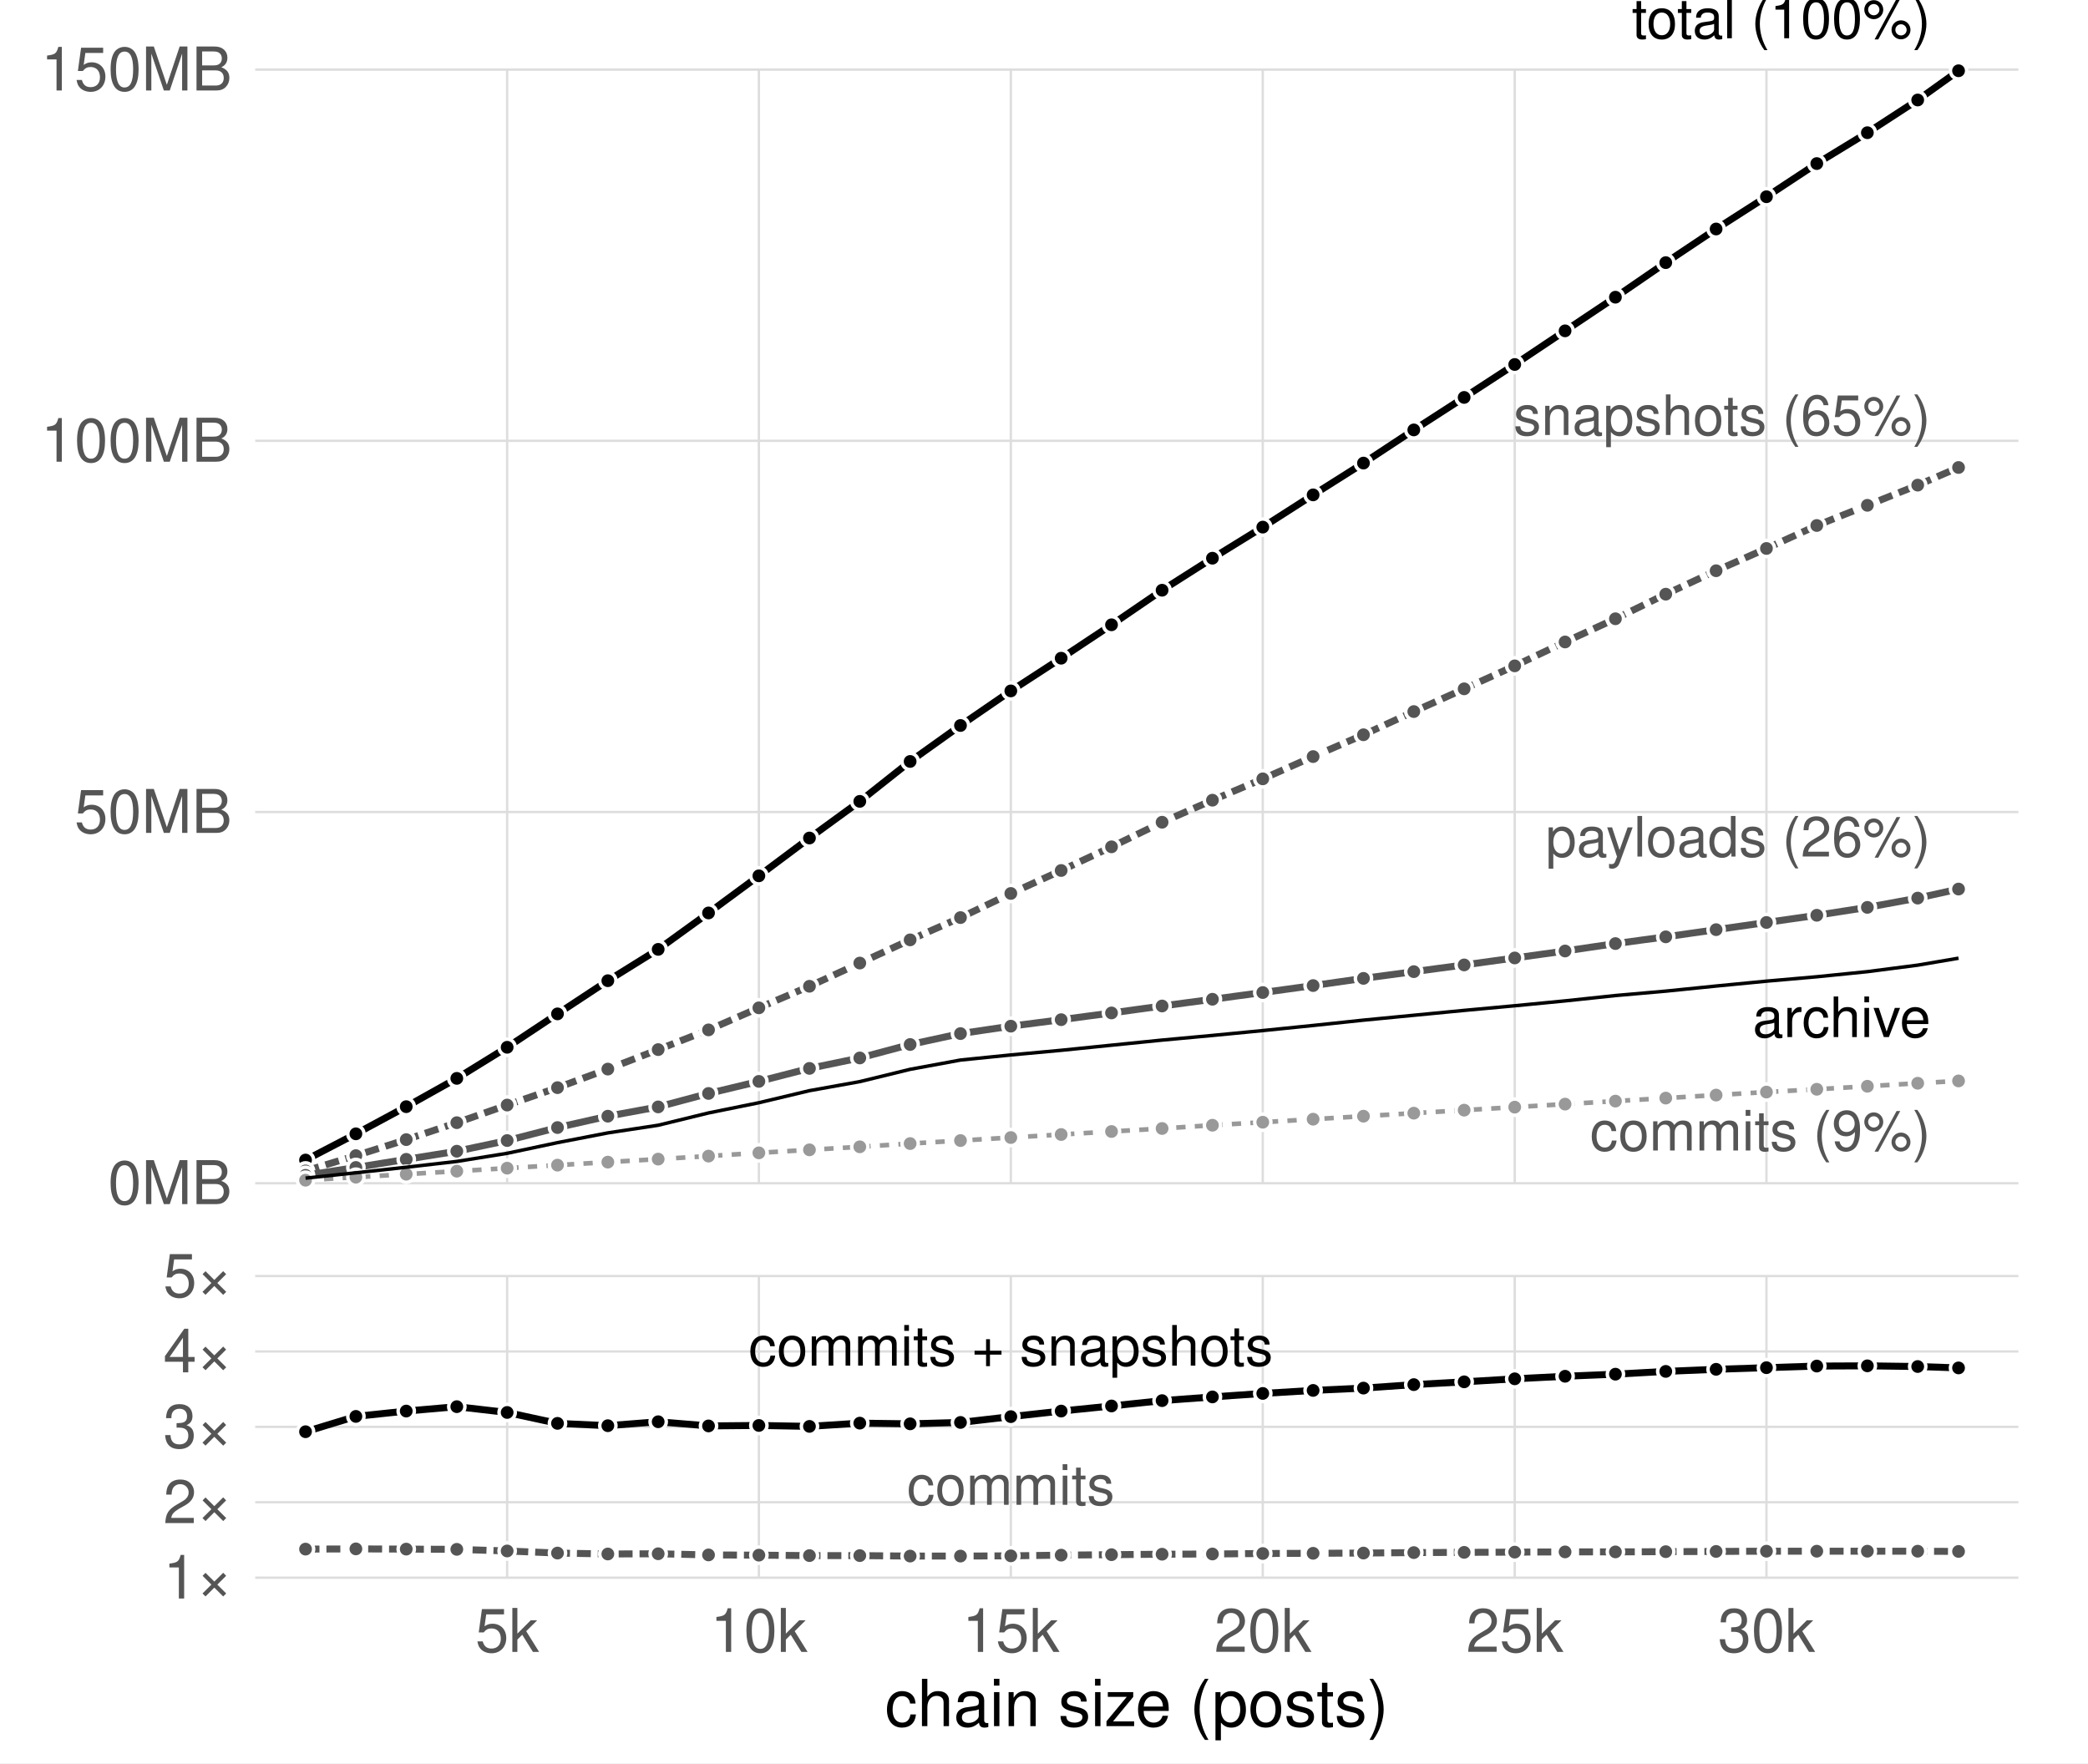
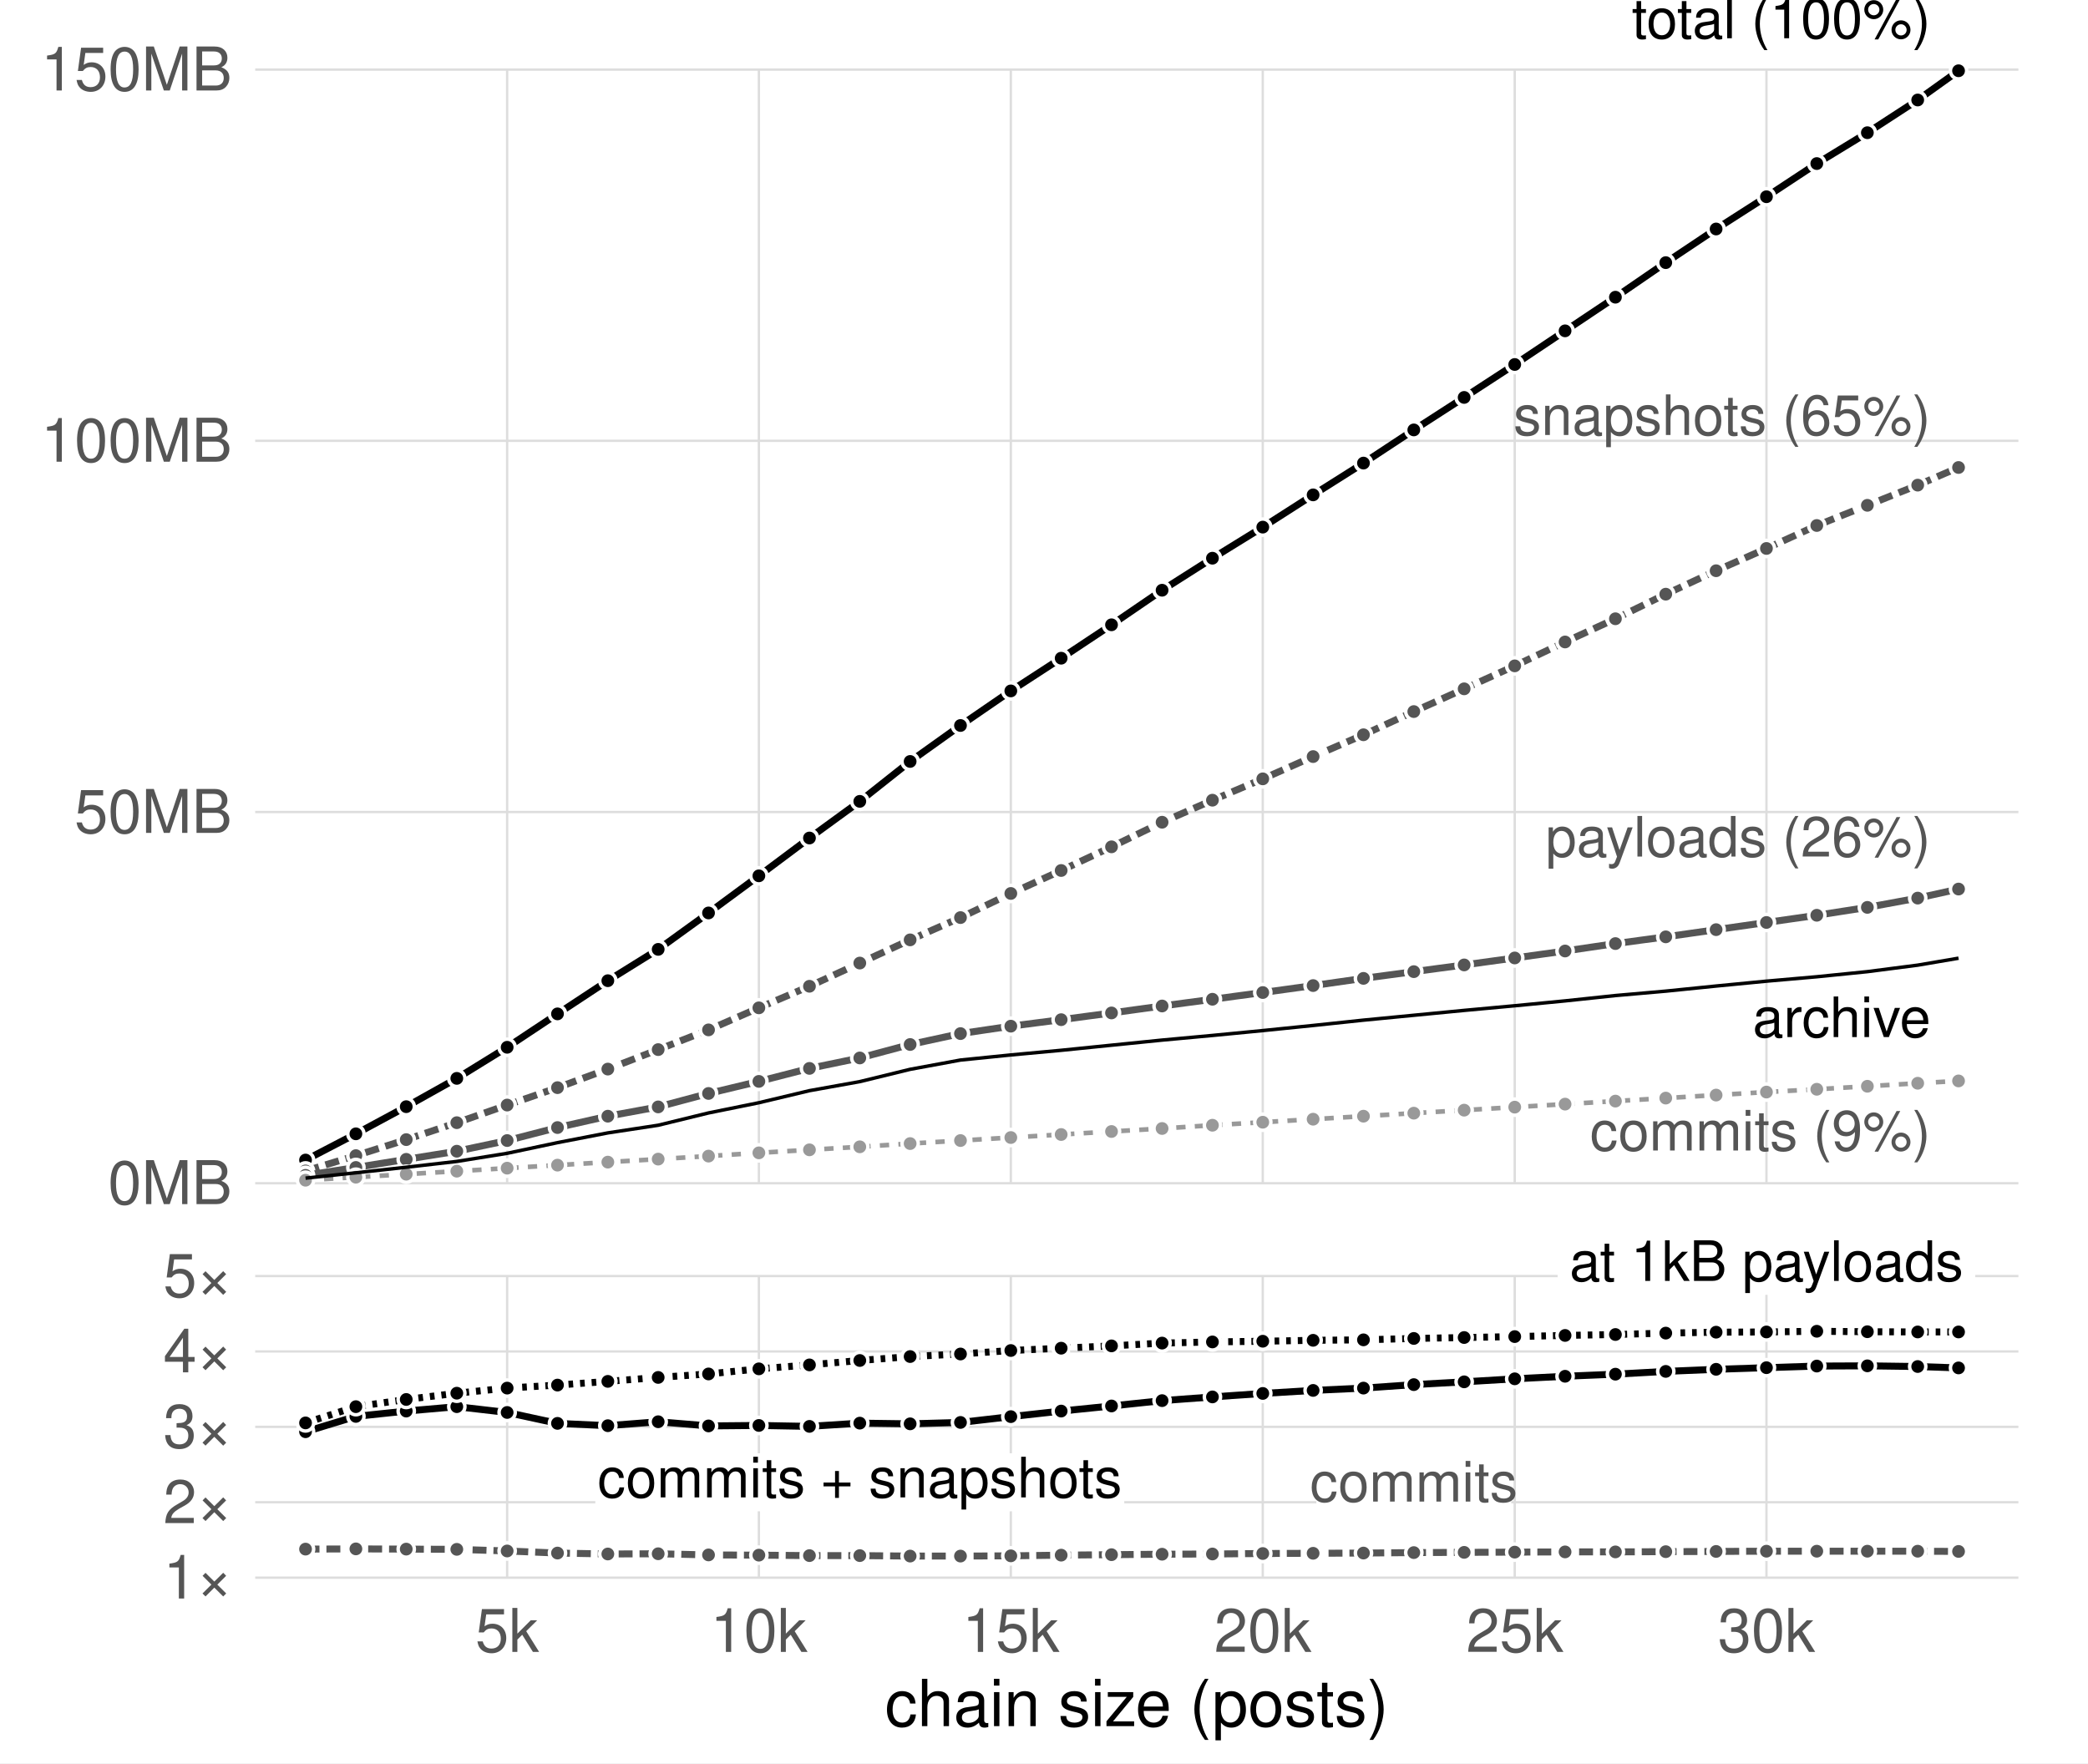
<svg xmlns="http://www.w3.org/2000/svg" width="900" height="760" viewBox="0 0 900 760">
  <rect width="900" height="760" fill="#ffffff" />
  <line x1="110" x2="870" y1="510.0" y2="510.0" stroke="#dddddd" />
  <text x="100.0" y="519.0" font-family="Helvetica, Arial, sans-serif" font-size="26" text-anchor="end" fill="#555555">0MB</text>
  <line x1="110" x2="870" y1="350.0" y2="350.0" stroke="#dddddd" />
  <text x="100.0" y="359.0" font-family="Helvetica, Arial, sans-serif" font-size="26" text-anchor="end" fill="#555555">50MB</text>
  <line x1="110" x2="870" y1="190.0" y2="190.0" stroke="#dddddd" />
  <text x="100.0" y="199.0" font-family="Helvetica, Arial, sans-serif" font-size="26" text-anchor="end" fill="#555555">100MB</text>
  <line x1="110" x2="870" y1="30.0" y2="30.0" stroke="#dddddd" />
  <text x="100.0" y="39.0" font-family="Helvetica, Arial, sans-serif" font-size="26" text-anchor="end" fill="#555555">150MB</text>
  <line y1="30" y2="510" x1="218.6" x2="218.6" stroke="#dddddd" />
  <line y1="550" y2="680" x1="218.6" x2="218.6" stroke="#dddddd" />
  <text x="218.6" y="712.0" font-family="Helvetica, Arial, sans-serif" font-size="26" text-anchor="middle" fill="#555555">5k</text>
  <line y1="30" y2="510" x1="327.1" x2="327.1" stroke="#dddddd" />
  <line y1="550" y2="680" x1="327.1" x2="327.1" stroke="#dddddd" />
  <text x="327.1" y="712.0" font-family="Helvetica, Arial, sans-serif" font-size="26" text-anchor="middle" fill="#555555">10k</text>
  <line y1="30" y2="510" x1="435.7" x2="435.7" stroke="#dddddd" />
  <line y1="550" y2="680" x1="435.7" x2="435.7" stroke="#dddddd" />
  <text x="435.7" y="712.0" font-family="Helvetica, Arial, sans-serif" font-size="26" text-anchor="middle" fill="#555555">15k</text>
  <line y1="30" y2="510" x1="544.3" x2="544.3" stroke="#dddddd" />
  <line y1="550" y2="680" x1="544.3" x2="544.3" stroke="#dddddd" />
  <text x="544.3" y="712.0" font-family="Helvetica, Arial, sans-serif" font-size="26" text-anchor="middle" fill="#555555">20k</text>
  <line y1="30" y2="510" x1="652.9" x2="652.9" stroke="#dddddd" />
  <line y1="550" y2="680" x1="652.9" x2="652.9" stroke="#dddddd" />
  <text x="652.9" y="712.0" font-family="Helvetica, Arial, sans-serif" font-size="26" text-anchor="middle" fill="#555555">25k</text>
  <line y1="30" y2="510" x1="761.4" x2="761.4" stroke="#dddddd" />
  <line y1="550" y2="680" x1="761.4" x2="761.4" stroke="#dddddd" />
  <text x="761.4" y="712.0" font-family="Helvetica, Arial, sans-serif" font-size="26" text-anchor="middle" fill="#555555">30k</text>
  <text x="490.0" y="744.0" font-family="Helvetica, Arial, sans-serif" font-size="28" text-anchor="middle" fill="#000000">chain size (posts)</text>
  <polyline fill="none" stroke="#000000" stroke-width="3" points="131.7,500.0 153.4,488.7 175.1,477.0 196.9,464.8 218.6,451.4 240.3,437.0 262.0,422.7 283.7,409.2 305.4,393.5 327.1,377.5 348.9,361.2 370.6,345.4 392.3,328.2 414.0,312.7 435.7,297.8 457.4,283.7 479.1,269.3 500.9,254.4 522.6,240.6 544.3,227.2 566.0,213.3 587.7,199.6 609.4,185.3 631.1,171.3 652.9,157.1 674.6,142.6 696.3,128.1 718.0,113.2 739.7,98.7 761.4,84.8 783.1,70.5 804.9,57.2 826.6,43.1 844.2,30.5" />
  <circle cx="131.7" cy="500.0" r="3.5" fill="#000000" stroke="#ffffff" stroke-width="1.5" />
  <circle cx="153.4" cy="488.7" r="3.5" fill="#000000" stroke="#ffffff" stroke-width="1.5" />
  <circle cx="175.1" cy="477.0" r="3.5" fill="#000000" stroke="#ffffff" stroke-width="1.5" />
  <circle cx="196.9" cy="464.8" r="3.5" fill="#000000" stroke="#ffffff" stroke-width="1.5" />
  <circle cx="218.6" cy="451.4" r="3.5" fill="#000000" stroke="#ffffff" stroke-width="1.5" />
  <circle cx="240.3" cy="437.0" r="3.5" fill="#000000" stroke="#ffffff" stroke-width="1.5" />
  <circle cx="262.0" cy="422.7" r="3.5" fill="#000000" stroke="#ffffff" stroke-width="1.5" />
  <circle cx="283.7" cy="409.2" r="3.5" fill="#000000" stroke="#ffffff" stroke-width="1.5" />
  <circle cx="305.4" cy="393.5" r="3.5" fill="#000000" stroke="#ffffff" stroke-width="1.5" />
  <circle cx="327.1" cy="377.5" r="3.5" fill="#000000" stroke="#ffffff" stroke-width="1.5" />
  <circle cx="348.9" cy="361.2" r="3.5" fill="#000000" stroke="#ffffff" stroke-width="1.5" />
  <circle cx="370.6" cy="345.4" r="3.5" fill="#000000" stroke="#ffffff" stroke-width="1.5" />
  <circle cx="392.3" cy="328.2" r="3.5" fill="#000000" stroke="#ffffff" stroke-width="1.5" />
  <circle cx="414.0" cy="312.7" r="3.5" fill="#000000" stroke="#ffffff" stroke-width="1.5" />
  <circle cx="435.7" cy="297.8" r="3.5" fill="#000000" stroke="#ffffff" stroke-width="1.5" />
  <circle cx="457.4" cy="283.7" r="3.5" fill="#000000" stroke="#ffffff" stroke-width="1.5" />
  <circle cx="479.1" cy="269.3" r="3.5" fill="#000000" stroke="#ffffff" stroke-width="1.5" />
  <circle cx="500.9" cy="254.4" r="3.5" fill="#000000" stroke="#ffffff" stroke-width="1.5" />
  <circle cx="522.6" cy="240.6" r="3.5" fill="#000000" stroke="#ffffff" stroke-width="1.5" />
  <circle cx="544.3" cy="227.2" r="3.5" fill="#000000" stroke="#ffffff" stroke-width="1.5" />
  <circle cx="566.0" cy="213.3" r="3.5" fill="#000000" stroke="#ffffff" stroke-width="1.5" />
  <circle cx="587.7" cy="199.6" r="3.5" fill="#000000" stroke="#ffffff" stroke-width="1.5" />
  <circle cx="609.4" cy="185.3" r="3.5" fill="#000000" stroke="#ffffff" stroke-width="1.5" />
  <circle cx="631.1" cy="171.3" r="3.5" fill="#000000" stroke="#ffffff" stroke-width="1.5" />
  <circle cx="652.9" cy="157.1" r="3.5" fill="#000000" stroke="#ffffff" stroke-width="1.5" />
  <circle cx="674.6" cy="142.6" r="3.5" fill="#000000" stroke="#ffffff" stroke-width="1.5" />
  <circle cx="696.3" cy="128.1" r="3.5" fill="#000000" stroke="#ffffff" stroke-width="1.5" />
  <circle cx="718.0" cy="113.2" r="3.5" fill="#000000" stroke="#ffffff" stroke-width="1.5" />
  <circle cx="739.7" cy="98.7" r="3.5" fill="#000000" stroke="#ffffff" stroke-width="1.5" />
  <circle cx="761.4" cy="84.8" r="3.5" fill="#000000" stroke="#ffffff" stroke-width="1.5" />
  <circle cx="783.1" cy="70.5" r="3.5" fill="#000000" stroke="#ffffff" stroke-width="1.5" />
  <circle cx="804.9" cy="57.2" r="3.5" fill="#000000" stroke="#ffffff" stroke-width="1.5" />
  <circle cx="826.6" cy="43.1" r="3.5" fill="#000000" stroke="#ffffff" stroke-width="1.5" />
  <circle cx="844.2" cy="30.5" r="3.5" fill="#000000" stroke="#ffffff" stroke-width="1.5" />
  <text x="832.2" y="16.5" font-family="Helvetica, Arial, sans-serif" font-size="24" text-anchor="end" fill="#000000">total (100%)</text>
  <polyline fill="none" stroke="#555555" stroke-width="3" stroke-dasharray="6 3" points="131.7,504.7 153.4,498.1 175.1,491.2 196.9,483.9 218.6,476.3 240.3,468.8 262.0,460.8 283.7,452.4 305.4,443.9 327.1,434.4 348.9,425.1 370.6,415.1 392.3,405.1 414.0,395.5 435.7,385.1 457.4,375.2 479.1,365.0 500.9,354.4 522.6,344.9 544.3,335.7 566.0,326.1 587.7,316.7 609.4,306.7 631.1,296.9 652.9,287.0 674.6,276.7 696.3,266.7 718.0,256.1 739.7,246.0 761.4,236.4 783.1,226.5 804.9,217.8 826.6,209.1 844.2,201.5" />
  <circle cx="131.7" cy="504.7" r="3.5" fill="#555555" stroke="#ffffff" stroke-width="1.5" />
  <circle cx="153.4" cy="498.1" r="3.5" fill="#555555" stroke="#ffffff" stroke-width="1.5" />
  <circle cx="175.1" cy="491.2" r="3.5" fill="#555555" stroke="#ffffff" stroke-width="1.5" />
  <circle cx="196.9" cy="483.9" r="3.5" fill="#555555" stroke="#ffffff" stroke-width="1.5" />
  <circle cx="218.6" cy="476.3" r="3.5" fill="#555555" stroke="#ffffff" stroke-width="1.5" />
  <circle cx="240.3" cy="468.8" r="3.5" fill="#555555" stroke="#ffffff" stroke-width="1.5" />
  <circle cx="262.0" cy="460.8" r="3.5" fill="#555555" stroke="#ffffff" stroke-width="1.5" />
  <circle cx="283.7" cy="452.4" r="3.5" fill="#555555" stroke="#ffffff" stroke-width="1.5" />
  <circle cx="305.4" cy="443.9" r="3.5" fill="#555555" stroke="#ffffff" stroke-width="1.5" />
  <circle cx="327.1" cy="434.4" r="3.5" fill="#555555" stroke="#ffffff" stroke-width="1.5" />
  <circle cx="348.9" cy="425.1" r="3.5" fill="#555555" stroke="#ffffff" stroke-width="1.5" />
  <circle cx="370.6" cy="415.1" r="3.5" fill="#555555" stroke="#ffffff" stroke-width="1.5" />
  <circle cx="392.3" cy="405.1" r="3.5" fill="#555555" stroke="#ffffff" stroke-width="1.5" />
  <circle cx="414.0" cy="395.5" r="3.5" fill="#555555" stroke="#ffffff" stroke-width="1.5" />
  <circle cx="435.7" cy="385.1" r="3.5" fill="#555555" stroke="#ffffff" stroke-width="1.5" />
  <circle cx="457.4" cy="375.2" r="3.5" fill="#555555" stroke="#ffffff" stroke-width="1.5" />
  <circle cx="479.1" cy="365.0" r="3.5" fill="#555555" stroke="#ffffff" stroke-width="1.5" />
  <circle cx="500.9" cy="354.4" r="3.5" fill="#555555" stroke="#ffffff" stroke-width="1.5" />
  <circle cx="522.6" cy="344.9" r="3.5" fill="#555555" stroke="#ffffff" stroke-width="1.5" />
  <circle cx="544.3" cy="335.7" r="3.5" fill="#555555" stroke="#ffffff" stroke-width="1.5" />
  <circle cx="566.0" cy="326.1" r="3.5" fill="#555555" stroke="#ffffff" stroke-width="1.5" />
  <circle cx="587.7" cy="316.7" r="3.5" fill="#555555" stroke="#ffffff" stroke-width="1.5" />
  <circle cx="609.4" cy="306.7" r="3.5" fill="#555555" stroke="#ffffff" stroke-width="1.5" />
  <circle cx="631.1" cy="296.9" r="3.5" fill="#555555" stroke="#ffffff" stroke-width="1.5" />
  <circle cx="652.9" cy="287.0" r="3.5" fill="#555555" stroke="#ffffff" stroke-width="1.5" />
  <circle cx="674.6" cy="276.7" r="3.5" fill="#555555" stroke="#ffffff" stroke-width="1.5" />
  <circle cx="696.3" cy="266.7" r="3.5" fill="#555555" stroke="#ffffff" stroke-width="1.5" />
  <circle cx="718.0" cy="256.1" r="3.5" fill="#555555" stroke="#ffffff" stroke-width="1.5" />
  <circle cx="739.7" cy="246.0" r="3.5" fill="#555555" stroke="#ffffff" stroke-width="1.5" />
  <circle cx="761.4" cy="236.4" r="3.5" fill="#555555" stroke="#ffffff" stroke-width="1.5" />
  <circle cx="783.1" cy="226.5" r="3.5" fill="#555555" stroke="#ffffff" stroke-width="1.5" />
  <circle cx="804.9" cy="217.8" r="3.5" fill="#555555" stroke="#ffffff" stroke-width="1.5" />
  <circle cx="826.6" cy="209.1" r="3.5" fill="#555555" stroke="#ffffff" stroke-width="1.5" />
  <circle cx="844.2" cy="201.5" r="3.5" fill="#555555" stroke="#ffffff" stroke-width="1.5" />
  <text x="832.2" y="187.5" font-family="Helvetica, Arial, sans-serif" font-size="24" text-anchor="end" fill="#555555">snapshots (65%)</text>
  <polyline fill="none" stroke="#555555" stroke-width="3" points="131.7,506.6 153.4,503.2 175.1,499.7 196.9,496.2 218.6,491.6 240.3,486.0 262.0,481.1 283.7,477.1 305.4,471.3 327.1,466.1 348.9,460.5 370.6,456.0 392.3,450.2 414.0,445.5 435.7,442.3 457.4,439.5 479.1,436.6 500.9,433.6 522.6,430.7 544.3,427.8 566.0,424.8 587.7,421.7 609.4,418.8 631.1,415.9 652.9,412.9 674.6,409.9 696.3,406.7 718.0,403.8 739.7,400.7 761.4,397.6 783.1,394.5 804.9,391.1 826.6,387.1 844.2,383.2" />
  <circle cx="131.7" cy="506.6" r="3.5" fill="#555555" stroke="#ffffff" stroke-width="1.5" />
  <circle cx="153.4" cy="503.2" r="3.5" fill="#555555" stroke="#ffffff" stroke-width="1.5" />
  <circle cx="175.1" cy="499.7" r="3.5" fill="#555555" stroke="#ffffff" stroke-width="1.5" />
  <circle cx="196.9" cy="496.2" r="3.5" fill="#555555" stroke="#ffffff" stroke-width="1.5" />
  <circle cx="218.6" cy="491.6" r="3.5" fill="#555555" stroke="#ffffff" stroke-width="1.5" />
  <circle cx="240.3" cy="486.0" r="3.5" fill="#555555" stroke="#ffffff" stroke-width="1.5" />
  <circle cx="262.0" cy="481.1" r="3.5" fill="#555555" stroke="#ffffff" stroke-width="1.5" />
  <circle cx="283.7" cy="477.1" r="3.5" fill="#555555" stroke="#ffffff" stroke-width="1.5" />
  <circle cx="305.4" cy="471.3" r="3.5" fill="#555555" stroke="#ffffff" stroke-width="1.5" />
  <circle cx="327.1" cy="466.1" r="3.5" fill="#555555" stroke="#ffffff" stroke-width="1.5" />
  <circle cx="348.9" cy="460.5" r="3.5" fill="#555555" stroke="#ffffff" stroke-width="1.5" />
  <circle cx="370.6" cy="456.0" r="3.5" fill="#555555" stroke="#ffffff" stroke-width="1.5" />
  <circle cx="392.3" cy="450.2" r="3.5" fill="#555555" stroke="#ffffff" stroke-width="1.5" />
  <circle cx="414.0" cy="445.5" r="3.5" fill="#555555" stroke="#ffffff" stroke-width="1.5" />
  <circle cx="435.7" cy="442.3" r="3.5" fill="#555555" stroke="#ffffff" stroke-width="1.5" />
  <circle cx="457.4" cy="439.5" r="3.5" fill="#555555" stroke="#ffffff" stroke-width="1.5" />
  <circle cx="479.1" cy="436.6" r="3.5" fill="#555555" stroke="#ffffff" stroke-width="1.5" />
  <circle cx="500.9" cy="433.6" r="3.5" fill="#555555" stroke="#ffffff" stroke-width="1.5" />
  <circle cx="522.6" cy="430.7" r="3.5" fill="#555555" stroke="#ffffff" stroke-width="1.5" />
  <circle cx="544.3" cy="427.8" r="3.5" fill="#555555" stroke="#ffffff" stroke-width="1.5" />
  <circle cx="566.0" cy="424.8" r="3.5" fill="#555555" stroke="#ffffff" stroke-width="1.5" />
  <circle cx="587.7" cy="421.7" r="3.5" fill="#555555" stroke="#ffffff" stroke-width="1.5" />
  <circle cx="609.4" cy="418.8" r="3.5" fill="#555555" stroke="#ffffff" stroke-width="1.5" />
  <circle cx="631.1" cy="415.9" r="3.5" fill="#555555" stroke="#ffffff" stroke-width="1.5" />
  <circle cx="652.9" cy="412.9" r="3.5" fill="#555555" stroke="#ffffff" stroke-width="1.5" />
  <circle cx="674.6" cy="409.9" r="3.5" fill="#555555" stroke="#ffffff" stroke-width="1.5" />
  <circle cx="696.3" cy="406.7" r="3.5" fill="#555555" stroke="#ffffff" stroke-width="1.5" />
  <circle cx="718.0" cy="403.8" r="3.5" fill="#555555" stroke="#ffffff" stroke-width="1.5" />
  <circle cx="739.7" cy="400.7" r="3.5" fill="#555555" stroke="#ffffff" stroke-width="1.5" />
  <circle cx="761.4" cy="397.6" r="3.5" fill="#555555" stroke="#ffffff" stroke-width="1.5" />
  <circle cx="783.1" cy="394.5" r="3.5" fill="#555555" stroke="#ffffff" stroke-width="1.5" />
  <circle cx="804.9" cy="391.1" r="3.5" fill="#555555" stroke="#ffffff" stroke-width="1.5" />
  <circle cx="826.6" cy="387.1" r="3.5" fill="#555555" stroke="#ffffff" stroke-width="1.5" />
  <circle cx="844.2" cy="383.2" r="3.5" fill="#555555" stroke="#ffffff" stroke-width="1.5" />
  <text x="832.2" y="369.2" font-family="Helvetica, Arial, sans-serif" font-size="24" text-anchor="end" fill="#555555">payloads (26%)</text>
  <polyline fill="none" stroke="#999999" stroke-width="2" stroke-dasharray="4 4" points="131.7,508.7 153.4,507.4 175.1,506.1 196.9,504.8 218.6,503.5 240.3,502.2 262.0,500.9 283.7,499.6 305.4,498.3 327.1,496.9 348.9,495.6 370.6,494.3 392.3,492.9 414.0,491.6 435.7,490.3 457.4,489.0 479.1,487.7 500.9,486.4 522.6,485.0 544.3,483.7 566.0,482.4 587.7,481.1 609.4,479.8 631.1,478.5 652.9,477.2 674.6,475.9 696.3,474.6 718.0,473.3 739.7,472.0 761.4,470.7 783.1,469.5 804.9,468.2 826.6,466.9 844.2,465.9" />
  <circle cx="131.7" cy="508.7" r="3.5" fill="#999999" stroke="#ffffff" stroke-width="1.5" />
  <circle cx="153.4" cy="507.4" r="3.5" fill="#999999" stroke="#ffffff" stroke-width="1.5" />
  <circle cx="175.1" cy="506.1" r="3.5" fill="#999999" stroke="#ffffff" stroke-width="1.5" />
  <circle cx="196.9" cy="504.8" r="3.5" fill="#999999" stroke="#ffffff" stroke-width="1.5" />
  <circle cx="218.6" cy="503.5" r="3.5" fill="#999999" stroke="#ffffff" stroke-width="1.5" />
  <circle cx="240.3" cy="502.2" r="3.5" fill="#999999" stroke="#ffffff" stroke-width="1.5" />
  <circle cx="262.0" cy="500.9" r="3.5" fill="#999999" stroke="#ffffff" stroke-width="1.5" />
  <circle cx="283.7" cy="499.6" r="3.5" fill="#999999" stroke="#ffffff" stroke-width="1.5" />
  <circle cx="305.4" cy="498.3" r="3.5" fill="#999999" stroke="#ffffff" stroke-width="1.5" />
  <circle cx="327.1" cy="496.9" r="3.5" fill="#999999" stroke="#ffffff" stroke-width="1.5" />
  <circle cx="348.9" cy="495.6" r="3.5" fill="#999999" stroke="#ffffff" stroke-width="1.5" />
  <circle cx="370.6" cy="494.3" r="3.5" fill="#999999" stroke="#ffffff" stroke-width="1.5" />
  <circle cx="392.3" cy="492.9" r="3.5" fill="#999999" stroke="#ffffff" stroke-width="1.5" />
  <circle cx="414.0" cy="491.6" r="3.5" fill="#999999" stroke="#ffffff" stroke-width="1.5" />
  <circle cx="435.7" cy="490.3" r="3.5" fill="#999999" stroke="#ffffff" stroke-width="1.5" />
  <circle cx="457.4" cy="489.0" r="3.5" fill="#999999" stroke="#ffffff" stroke-width="1.5" />
  <circle cx="479.1" cy="487.7" r="3.5" fill="#999999" stroke="#ffffff" stroke-width="1.5" />
  <circle cx="500.9" cy="486.4" r="3.5" fill="#999999" stroke="#ffffff" stroke-width="1.5" />
  <circle cx="522.6" cy="485.0" r="3.5" fill="#999999" stroke="#ffffff" stroke-width="1.5" />
  <circle cx="544.3" cy="483.7" r="3.5" fill="#999999" stroke="#ffffff" stroke-width="1.5" />
  <circle cx="566.0" cy="482.4" r="3.5" fill="#999999" stroke="#ffffff" stroke-width="1.5" />
  <circle cx="587.7" cy="481.1" r="3.5" fill="#999999" stroke="#ffffff" stroke-width="1.5" />
  <circle cx="609.4" cy="479.8" r="3.5" fill="#999999" stroke="#ffffff" stroke-width="1.5" />
  <circle cx="631.1" cy="478.5" r="3.5" fill="#999999" stroke="#ffffff" stroke-width="1.5" />
  <circle cx="652.9" cy="477.2" r="3.5" fill="#999999" stroke="#ffffff" stroke-width="1.5" />
  <circle cx="674.6" cy="475.9" r="3.5" fill="#999999" stroke="#ffffff" stroke-width="1.5" />
  <circle cx="696.3" cy="474.6" r="3.5" fill="#999999" stroke="#ffffff" stroke-width="1.5" />
  <circle cx="718.0" cy="473.3" r="3.5" fill="#999999" stroke="#ffffff" stroke-width="1.5" />
  <circle cx="739.7" cy="472.0" r="3.5" fill="#999999" stroke="#ffffff" stroke-width="1.5" />
  <circle cx="761.4" cy="470.7" r="3.5" fill="#999999" stroke="#ffffff" stroke-width="1.5" />
  <circle cx="783.1" cy="469.5" r="3.5" fill="#999999" stroke="#ffffff" stroke-width="1.5" />
  <circle cx="804.9" cy="468.2" r="3.5" fill="#999999" stroke="#ffffff" stroke-width="1.5" />
  <circle cx="826.6" cy="466.9" r="3.5" fill="#999999" stroke="#ffffff" stroke-width="1.5" />
  <circle cx="844.2" cy="465.9" r="3.5" fill="#999999" stroke="#ffffff" stroke-width="1.5" />
  <text x="832.2" y="495.9" font-family="Helvetica, Arial, sans-serif" font-size="24" text-anchor="end" fill="#555555">commits (9%)</text>
  <polyline fill="none" stroke="#000000" stroke-width="1.5" points="131.7,507.8 153.4,505.5 175.1,503.1 196.9,500.6 218.6,497.1 240.3,492.5 262.0,488.3 283.7,485.0 305.4,479.7 327.1,475.3 348.9,470.1 370.6,466.2 392.3,460.9 414.0,456.9 435.7,454.7 457.4,452.7 479.1,450.5 500.9,448.3 522.6,446.3 544.3,444.2 566.0,442.0 587.7,439.7 609.4,437.6 631.1,435.5 652.9,433.5 674.6,431.4 696.3,429.1 718.0,427.2 739.7,425.0 761.4,422.9 783.1,421.0 804.9,418.8 826.6,416.0 844.2,413.0" />
  <text x="832.2" y="447.0" font-family="Helvetica, Arial, sans-serif" font-size="24" text-anchor="end" fill="#000000">archive</text>
  <line x1="110" x2="870" y1="680.0" y2="680.0" stroke="#dddddd" />
  <text x="100.0" y="689.0" font-family="Helvetica, Arial, sans-serif" font-size="26" text-anchor="end" fill="#555555">1×</text>
  <line x1="110" x2="870" y1="647.5" y2="647.5" stroke="#dddddd" />
  <text x="100.0" y="656.5" font-family="Helvetica, Arial, sans-serif" font-size="26" text-anchor="end" fill="#555555">2×</text>
  <line x1="110" x2="870" y1="615.0" y2="615.0" stroke="#dddddd" />
  <text x="100.0" y="624.0" font-family="Helvetica, Arial, sans-serif" font-size="26" text-anchor="end" fill="#555555">3×</text>
  <line x1="110" x2="870" y1="582.5" y2="582.5" stroke="#dddddd" />
  <text x="100.0" y="591.5" font-family="Helvetica, Arial, sans-serif" font-size="26" text-anchor="end" fill="#555555">4×</text>
  <line x1="110" x2="870" y1="550.0" y2="550.0" stroke="#dddddd" />
  <text x="100.0" y="559.0" font-family="Helvetica, Arial, sans-serif" font-size="26" text-anchor="end" fill="#555555">5×</text>
  <polyline fill="none" stroke="#000000" stroke-width="3" points="131.7,617.1 153.4,610.5 175.1,608.2 196.9,606.3 218.6,608.8 240.3,613.5 262.0,614.5 283.7,612.8 305.4,614.6 327.1,614.4 348.9,614.8 370.6,613.4 392.3,613.7 414.0,613.1 435.7,610.6 457.4,608.2 479.1,606.0 500.9,603.7 522.6,602.1 544.3,600.6 566.0,599.3 587.7,598.3 609.4,596.8 631.1,595.6 652.9,594.3 674.6,593.2 696.3,592.3 718.0,591.1 739.7,590.2 761.4,589.5 783.1,588.8 804.9,588.7 826.6,589.0 844.2,589.6" />
  <circle cx="131.7" cy="617.1" r="3.5" fill="#000000" stroke="#ffffff" stroke-width="1.5" />
  <circle cx="153.4" cy="610.5" r="3.5" fill="#000000" stroke="#ffffff" stroke-width="1.5" />
  <circle cx="175.1" cy="608.2" r="3.5" fill="#000000" stroke="#ffffff" stroke-width="1.5" />
  <circle cx="196.9" cy="606.3" r="3.5" fill="#000000" stroke="#ffffff" stroke-width="1.5" />
  <circle cx="218.6" cy="608.8" r="3.5" fill="#000000" stroke="#ffffff" stroke-width="1.5" />
  <circle cx="240.3" cy="613.5" r="3.5" fill="#000000" stroke="#ffffff" stroke-width="1.5" />
  <circle cx="262.0" cy="614.5" r="3.5" fill="#000000" stroke="#ffffff" stroke-width="1.5" />
  <circle cx="283.7" cy="612.8" r="3.5" fill="#000000" stroke="#ffffff" stroke-width="1.5" />
  <circle cx="305.4" cy="614.6" r="3.5" fill="#000000" stroke="#ffffff" stroke-width="1.5" />
  <circle cx="327.1" cy="614.4" r="3.5" fill="#000000" stroke="#ffffff" stroke-width="1.5" />
  <circle cx="348.9" cy="614.8" r="3.5" fill="#000000" stroke="#ffffff" stroke-width="1.5" />
  <circle cx="370.6" cy="613.4" r="3.5" fill="#000000" stroke="#ffffff" stroke-width="1.5" />
  <circle cx="392.3" cy="613.7" r="3.5" fill="#000000" stroke="#ffffff" stroke-width="1.5" />
  <circle cx="414.0" cy="613.1" r="3.5" fill="#000000" stroke="#ffffff" stroke-width="1.5" />
  <circle cx="435.7" cy="610.6" r="3.5" fill="#000000" stroke="#ffffff" stroke-width="1.5" />
  <circle cx="457.4" cy="608.2" r="3.5" fill="#000000" stroke="#ffffff" stroke-width="1.5" />
  <circle cx="479.1" cy="606.0" r="3.5" fill="#000000" stroke="#ffffff" stroke-width="1.5" />
  <circle cx="500.9" cy="603.7" r="3.5" fill="#000000" stroke="#ffffff" stroke-width="1.5" />
  <circle cx="522.6" cy="602.1" r="3.5" fill="#000000" stroke="#ffffff" stroke-width="1.5" />
  <circle cx="544.3" cy="600.6" r="3.5" fill="#000000" stroke="#ffffff" stroke-width="1.5" />
  <circle cx="566.0" cy="599.3" r="3.5" fill="#000000" stroke="#ffffff" stroke-width="1.5" />
  <circle cx="587.7" cy="598.3" r="3.5" fill="#000000" stroke="#ffffff" stroke-width="1.5" />
  <circle cx="609.4" cy="596.8" r="3.5" fill="#000000" stroke="#ffffff" stroke-width="1.5" />
  <circle cx="631.1" cy="595.6" r="3.5" fill="#000000" stroke="#ffffff" stroke-width="1.5" />
  <circle cx="652.9" cy="594.3" r="3.5" fill="#000000" stroke="#ffffff" stroke-width="1.5" />
  <circle cx="674.6" cy="593.2" r="3.5" fill="#000000" stroke="#ffffff" stroke-width="1.5" />
  <circle cx="696.3" cy="592.3" r="3.5" fill="#000000" stroke="#ffffff" stroke-width="1.5" />
  <circle cx="718.0" cy="591.1" r="3.5" fill="#000000" stroke="#ffffff" stroke-width="1.5" />
  <circle cx="739.7" cy="590.2" r="3.5" fill="#000000" stroke="#ffffff" stroke-width="1.5" />
  <circle cx="761.4" cy="589.5" r="3.5" fill="#000000" stroke="#ffffff" stroke-width="1.5" />
  <circle cx="783.1" cy="588.8" r="3.5" fill="#000000" stroke="#ffffff" stroke-width="1.5" />
  <circle cx="804.9" cy="588.7" r="3.5" fill="#000000" stroke="#ffffff" stroke-width="1.5" />
  <circle cx="826.6" cy="589.0" r="3.5" fill="#000000" stroke="#ffffff" stroke-width="1.5" />
  <circle cx="844.2" cy="589.6" r="3.5" fill="#000000" stroke="#ffffff" stroke-width="1.5" />
-   <text x="435.7" y="588.6" font-family="Helvetica, Arial, sans-serif" font-size="24" text-anchor="middle" fill="#000000">commits + snapshots</text>
  <polyline fill="none" stroke="#555555" stroke-width="3" stroke-dasharray="6 3" points="131.7,667.7 153.4,667.6 175.1,667.7 196.9,667.8 218.6,668.5 240.3,669.4 262.0,669.8 283.7,669.7 305.4,670.2 327.1,670.3 348.9,670.5 370.6,670.5 392.3,670.7 414.0,670.7 435.7,670.6 457.4,670.3 479.1,670.1 500.9,669.9 522.6,669.8 544.3,669.6 566.0,669.5 587.7,669.4 609.4,669.2 631.1,669.1 652.9,669.0 674.6,668.9 696.3,668.9 718.0,668.8 739.7,668.7 761.4,668.6 783.1,668.6 804.9,668.6 826.6,668.6 844.2,668.7" />
  <circle cx="131.7" cy="667.7" r="3.5" fill="#555555" stroke="#ffffff" stroke-width="1.5" />
  <circle cx="153.4" cy="667.6" r="3.5" fill="#555555" stroke="#ffffff" stroke-width="1.5" />
  <circle cx="175.1" cy="667.7" r="3.5" fill="#555555" stroke="#ffffff" stroke-width="1.5" />
  <circle cx="196.9" cy="667.8" r="3.5" fill="#555555" stroke="#ffffff" stroke-width="1.5" />
  <circle cx="218.6" cy="668.5" r="3.5" fill="#555555" stroke="#ffffff" stroke-width="1.5" />
  <circle cx="240.3" cy="669.4" r="3.5" fill="#555555" stroke="#ffffff" stroke-width="1.5" />
  <circle cx="262.0" cy="669.8" r="3.5" fill="#555555" stroke="#ffffff" stroke-width="1.5" />
  <circle cx="283.7" cy="669.7" r="3.5" fill="#555555" stroke="#ffffff" stroke-width="1.5" />
  <circle cx="305.4" cy="670.2" r="3.5" fill="#555555" stroke="#ffffff" stroke-width="1.5" />
  <circle cx="327.1" cy="670.3" r="3.5" fill="#555555" stroke="#ffffff" stroke-width="1.5" />
  <circle cx="348.9" cy="670.5" r="3.5" fill="#555555" stroke="#ffffff" stroke-width="1.5" />
  <circle cx="370.6" cy="670.5" r="3.5" fill="#555555" stroke="#ffffff" stroke-width="1.5" />
  <circle cx="392.3" cy="670.7" r="3.5" fill="#555555" stroke="#ffffff" stroke-width="1.5" />
  <circle cx="414.0" cy="670.7" r="3.5" fill="#555555" stroke="#ffffff" stroke-width="1.5" />
  <circle cx="435.7" cy="670.6" r="3.5" fill="#555555" stroke="#ffffff" stroke-width="1.5" />
  <circle cx="457.4" cy="670.3" r="3.5" fill="#555555" stroke="#ffffff" stroke-width="1.5" />
  <circle cx="479.1" cy="670.1" r="3.5" fill="#555555" stroke="#ffffff" stroke-width="1.5" />
  <circle cx="500.9" cy="669.9" r="3.5" fill="#555555" stroke="#ffffff" stroke-width="1.5" />
  <circle cx="522.6" cy="669.8" r="3.5" fill="#555555" stroke="#ffffff" stroke-width="1.5" />
  <circle cx="544.3" cy="669.6" r="3.5" fill="#555555" stroke="#ffffff" stroke-width="1.5" />
  <circle cx="566.0" cy="669.5" r="3.5" fill="#555555" stroke="#ffffff" stroke-width="1.5" />
  <circle cx="587.7" cy="669.4" r="3.5" fill="#555555" stroke="#ffffff" stroke-width="1.5" />
  <circle cx="609.4" cy="669.2" r="3.5" fill="#555555" stroke="#ffffff" stroke-width="1.5" />
  <circle cx="631.1" cy="669.1" r="3.5" fill="#555555" stroke="#ffffff" stroke-width="1.5" />
  <circle cx="652.9" cy="669.0" r="3.5" fill="#555555" stroke="#ffffff" stroke-width="1.5" />
  <circle cx="674.6" cy="668.9" r="3.5" fill="#555555" stroke="#ffffff" stroke-width="1.5" />
  <circle cx="696.3" cy="668.9" r="3.5" fill="#555555" stroke="#ffffff" stroke-width="1.5" />
  <circle cx="718.0" cy="668.8" r="3.5" fill="#555555" stroke="#ffffff" stroke-width="1.5" />
  <circle cx="739.7" cy="668.7" r="3.5" fill="#555555" stroke="#ffffff" stroke-width="1.5" />
  <circle cx="761.4" cy="668.6" r="3.5" fill="#555555" stroke="#ffffff" stroke-width="1.5" />
  <circle cx="783.1" cy="668.6" r="3.5" fill="#555555" stroke="#ffffff" stroke-width="1.5" />
  <circle cx="804.9" cy="668.6" r="3.5" fill="#555555" stroke="#ffffff" stroke-width="1.5" />
  <circle cx="826.6" cy="668.6" r="3.5" fill="#555555" stroke="#ffffff" stroke-width="1.5" />
  <circle cx="844.2" cy="668.7" r="3.5" fill="#555555" stroke="#ffffff" stroke-width="1.5" />
-   <text x="435.7" y="648.6" font-family="Helvetica, Arial, sans-serif" font-size="24" text-anchor="middle" fill="#555555">commits</text>
+   <polyline fill="none" stroke="#000000" stroke-width="3" stroke-dasharray="2 3" points="131.7,613.3 153.4,606.3 175.1,603.2 196.9,600.5 218.6,598.3 240.3,597.0 262.0,595.4 283.7,593.7 305.4,592.2 327.1,590.0 348.9,588.3 370.6,586.4 392.3,584.7 414.0,583.6 435.7,582.1 457.4,581.1 479.1,580.1 500.9,578.9 522.6,578.4 544.3,578.1 566.0,577.7 587.7,577.5 609.4,576.9 631.1,576.5 652.9,576.1 674.6,575.6 696.3,575.2 718.0,574.6 739.7,574.2 761.4,574.1 783.1,573.8 804.9,574.0 826.6,574.1 844.2,574.1" />
+   <circle cx="131.7" cy="613.3" r="3.5" fill="#000000" stroke="#ffffff" stroke-width="1.5" />
+   <circle cx="153.4" cy="606.3" r="3.5" fill="#000000" stroke="#ffffff" stroke-width="1.5" />
+   <circle cx="175.1" cy="603.2" r="3.5" fill="#000000" stroke="#ffffff" stroke-width="1.5" />
+   <circle cx="196.9" cy="600.5" r="3.5" fill="#000000" stroke="#ffffff" stroke-width="1.5" />
+   <circle cx="218.6" cy="598.3" r="3.5" fill="#000000" stroke="#ffffff" stroke-width="1.5" />
+   <circle cx="240.3" cy="597.0" r="3.5" fill="#000000" stroke="#ffffff" stroke-width="1.5" />
+   <circle cx="262.0" cy="595.4" r="3.5" fill="#000000" stroke="#ffffff" stroke-width="1.5" />
+   <circle cx="283.7" cy="593.7" r="3.5" fill="#000000" stroke="#ffffff" stroke-width="1.5" />
+   <circle cx="305.4" cy="592.2" r="3.5" fill="#000000" stroke="#ffffff" stroke-width="1.5" />
+   <circle cx="327.1" cy="590.0" r="3.5" fill="#000000" stroke="#ffffff" stroke-width="1.5" />
+   <circle cx="348.9" cy="588.3" r="3.5" fill="#000000" stroke="#ffffff" stroke-width="1.5" />
+   <circle cx="370.6" cy="586.4" r="3.5" fill="#000000" stroke="#ffffff" stroke-width="1.5" />
+   <circle cx="392.3" cy="584.7" r="3.5" fill="#000000" stroke="#ffffff" stroke-width="1.5" />
+   <circle cx="414.0" cy="583.6" r="3.5" fill="#000000" stroke="#ffffff" stroke-width="1.5" />
+   <circle cx="435.7" cy="582.1" r="3.5" fill="#000000" stroke="#ffffff" stroke-width="1.5" />
+   <circle cx="457.4" cy="581.1" r="3.5" fill="#000000" stroke="#ffffff" stroke-width="1.5" />
+   <circle cx="479.1" cy="580.1" r="3.5" fill="#000000" stroke="#ffffff" stroke-width="1.5" />
+   <circle cx="500.9" cy="578.9" r="3.5" fill="#000000" stroke="#ffffff" stroke-width="1.5" />
+   <circle cx="522.6" cy="578.4" r="3.5" fill="#000000" stroke="#ffffff" stroke-width="1.5" />
+   <circle cx="544.3" cy="578.1" r="3.5" fill="#000000" stroke="#ffffff" stroke-width="1.5" />
+   <circle cx="566.0" cy="577.7" r="3.5" fill="#000000" stroke="#ffffff" stroke-width="1.5" />
+   <circle cx="587.7" cy="577.5" r="3.5" fill="#000000" stroke="#ffffff" stroke-width="1.5" />
+   <circle cx="609.4" cy="576.9" r="3.5" fill="#000000" stroke="#ffffff" stroke-width="1.5" />
+   <circle cx="631.1" cy="576.5" r="3.5" fill="#000000" stroke="#ffffff" stroke-width="1.5" />
+   <circle cx="652.9" cy="576.1" r="3.5" fill="#000000" stroke="#ffffff" stroke-width="1.5" />
+   <circle cx="674.6" cy="575.6" r="3.5" fill="#000000" stroke="#ffffff" stroke-width="1.5" />
+   <circle cx="696.3" cy="575.2" r="3.5" fill="#000000" stroke="#ffffff" stroke-width="1.5" />
+   <circle cx="718.0" cy="574.6" r="3.5" fill="#000000" stroke="#ffffff" stroke-width="1.5" />
+   <circle cx="739.7" cy="574.2" r="3.5" fill="#000000" stroke="#ffffff" stroke-width="1.5" />
+   <circle cx="761.4" cy="574.1" r="3.5" fill="#000000" stroke="#ffffff" stroke-width="1.5" />
+   <circle cx="783.1" cy="573.8" r="3.5" fill="#000000" stroke="#ffffff" stroke-width="1.5" />
+   <circle cx="804.9" cy="574.0" r="3.5" fill="#000000" stroke="#ffffff" stroke-width="1.5" />
+   <circle cx="826.6" cy="574.1" r="3.5" fill="#000000" stroke="#ffffff" stroke-width="1.5" />
+   <circle cx="844.2" cy="574.1" r="3.5" fill="#000000" stroke="#ffffff" stroke-width="1.5" />
+   <rect x="256.6" y="626.4" width="228.0" height="25" fill="#ffffff" />
+   <text x="370.6" y="645.4" font-family="Helvetica, Arial, sans-serif" font-size="24" text-anchor="middle" fill="#000000">commits + snapshots</text>
+   <rect x="567.4" y="628.2" width="84.0" height="25" fill="#ffffff" />
+   <text x="609.4" y="647.2" font-family="Helvetica, Arial, sans-serif" font-size="24" text-anchor="middle" fill="#555555">commits</text>
+   <rect x="671.4" y="533.1" width="180.0" height="25" fill="#ffffff" />
+   <text x="761.4" y="552.1" font-family="Helvetica, Arial, sans-serif" font-size="24" text-anchor="middle" fill="#000000">at 1kB payloads</text>
</svg>
